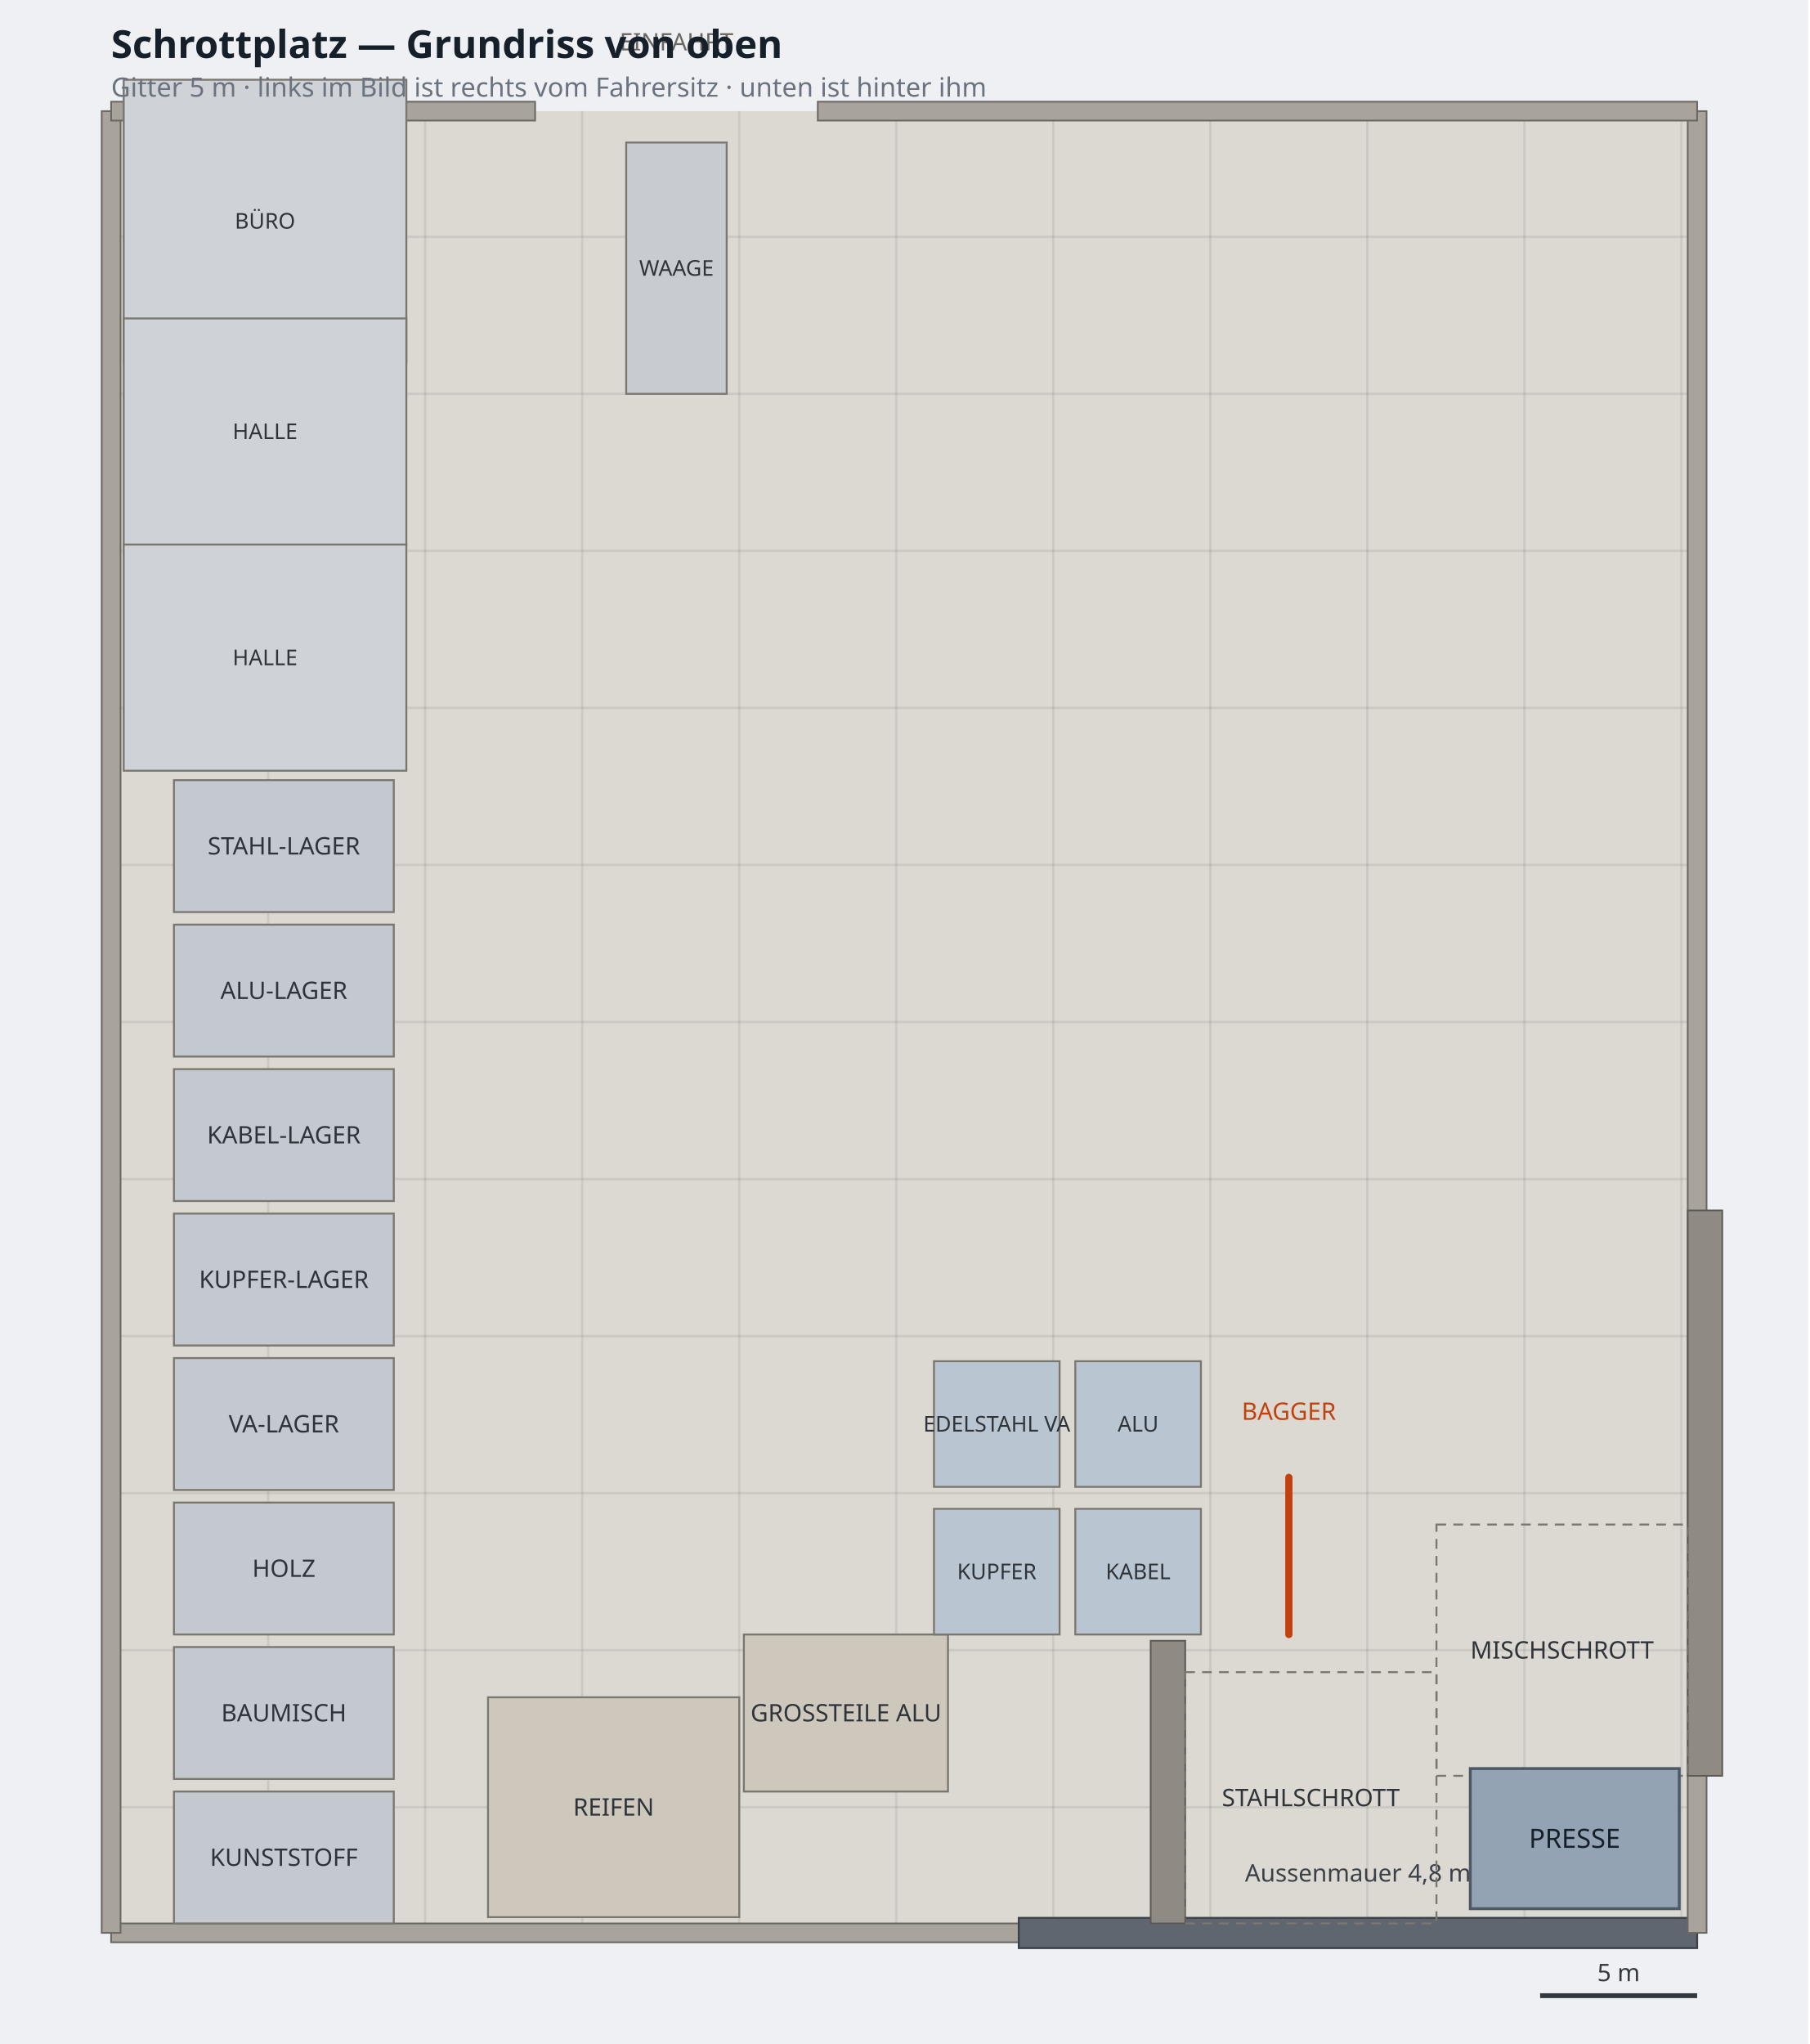
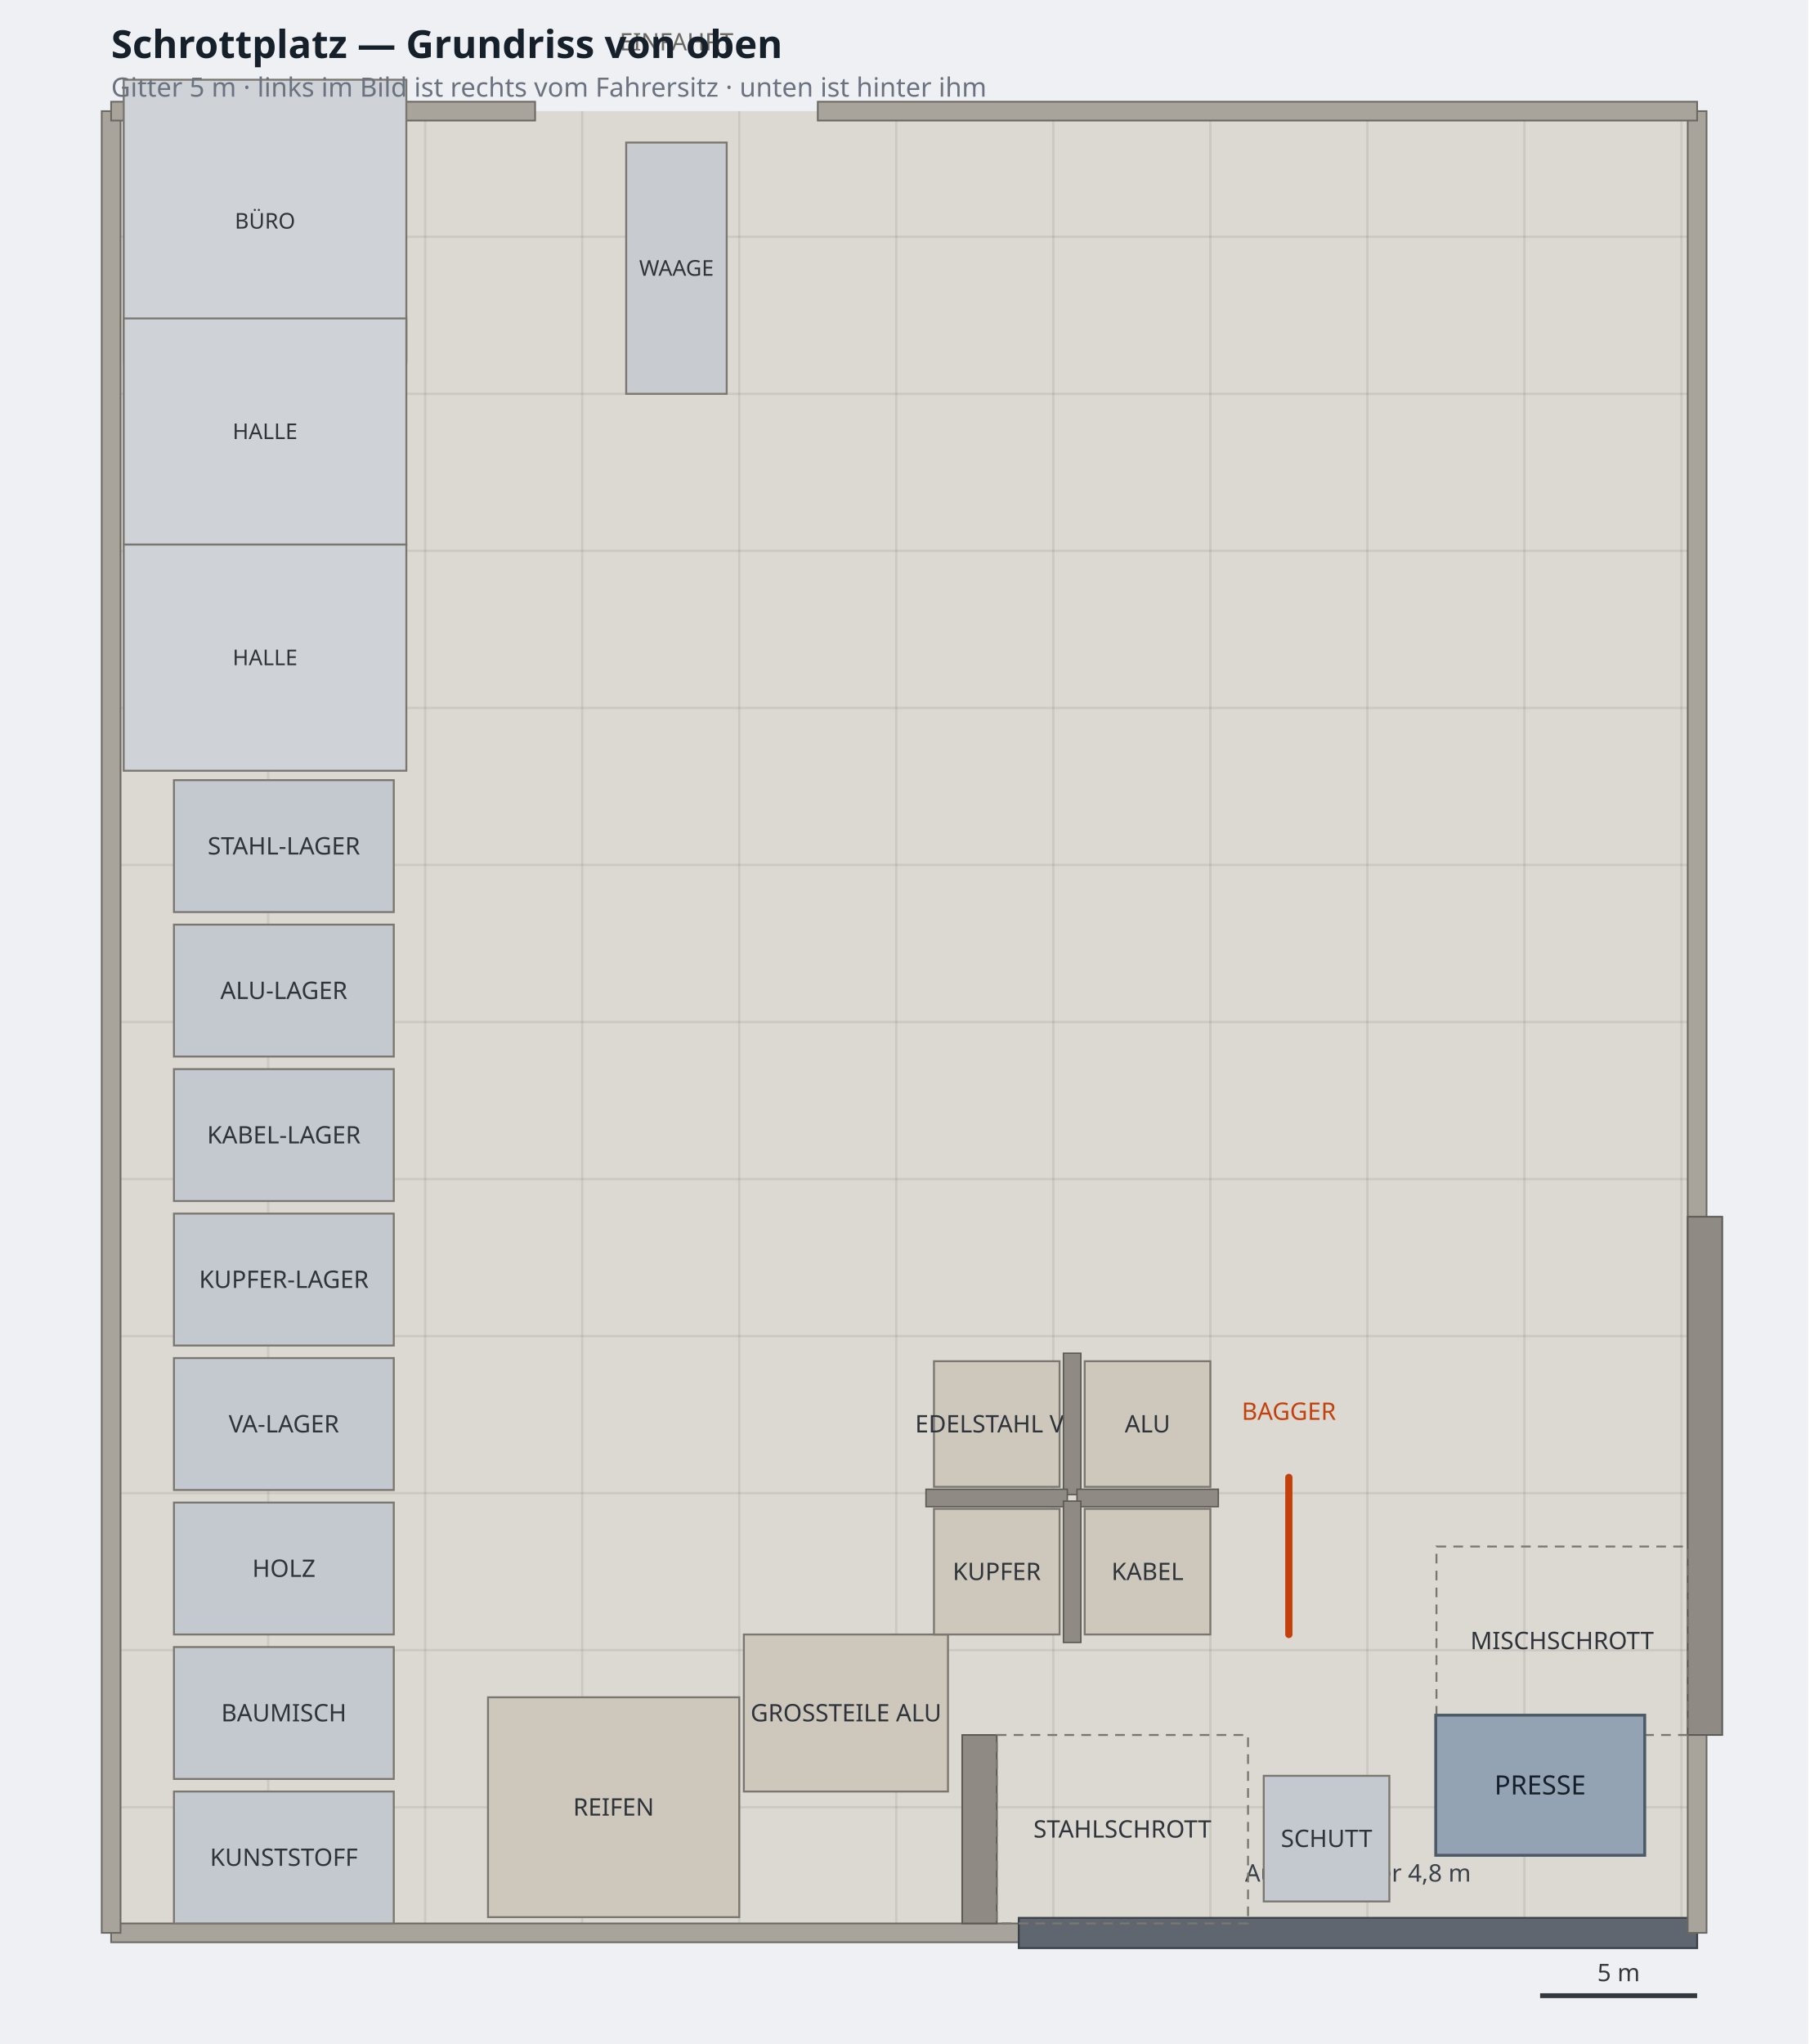
<svg xmlns="http://www.w3.org/2000/svg" width="749" height="846" viewBox="0 0 749 846">
  <rect width="748.5" height="846" fill="#eef0f3" />
  <rect x="46" y="46" width="656.5" height="754" fill="#dcd8d2" />
  <line x1="46" y1="46" x2="46" y2="800" stroke="#00000012" />
  <line x1="111" y1="46" x2="111" y2="800" stroke="#00000012" />
  <line x1="176" y1="46" x2="176" y2="800" stroke="#00000012" />
  <line x1="241" y1="46" x2="241" y2="800" stroke="#00000012" />
  <line x1="306" y1="46" x2="306" y2="800" stroke="#00000012" />
  <line x1="371" y1="46" x2="371" y2="800" stroke="#00000012" />
  <line x1="436" y1="46" x2="436" y2="800" stroke="#00000012" />
  <line x1="501" y1="46" x2="501" y2="800" stroke="#00000012" />
  <line x1="566" y1="46" x2="566" y2="800" stroke="#00000012" />
  <line x1="631" y1="46" x2="631" y2="800" stroke="#00000012" />
  <line x1="696" y1="46" x2="696" y2="800" stroke="#00000012" />
  <line x1="46" y1="748" x2="702.5" y2="748" stroke="#00000012" />
  <line x1="46" y1="683" x2="702.5" y2="683" stroke="#00000012" />
  <line x1="46" y1="618" x2="702.5" y2="618" stroke="#00000012" />
  <line x1="46" y1="553" x2="702.5" y2="553" stroke="#00000012" />
  <line x1="46" y1="488" x2="702.5" y2="488" stroke="#00000012" />
  <line x1="46" y1="423" x2="702.5" y2="423" stroke="#00000012" />
  <line x1="46" y1="358" x2="702.5" y2="358" stroke="#00000012" />
  <line x1="46" y1="293" x2="702.5" y2="293" stroke="#00000012" />
  <line x1="46" y1="228" x2="702.5" y2="228" stroke="#00000012" />
  <line x1="46" y1="163" x2="702.5" y2="163" stroke="#00000012" />
  <line x1="46" y1="98" x2="702.5" y2="98" stroke="#00000012" />
  <rect x="46.0" y="796.1" width="656.5" height="7.8" fill="#a8a49c" stroke="#6b6862" stroke-width="0.7" />
  <rect x="421.7" y="793.8" width="280.8" height="12.5" fill="#5f6670" stroke="#3b4149" stroke-width="0.8" />
  <text x="562.1" y="775.3" fill="#3b4149" font-size="10" text-anchor="middle" dominant-baseline="middle" font-family="system-ui,sans-serif">Aussenmauer 4,8 m</text>
  <rect x="42.1" y="46.0" width="7.8" height="754.0" fill="#a8a49c" stroke="#6b6862" stroke-width="0.7" />
  <rect x="698.6" y="46.0" width="7.8" height="754.0" fill="#a8a49c" stroke="#6b6862" stroke-width="0.7" />
  <rect x="46.0" y="42.1" width="175.5" height="7.8" fill="#a8a49c" stroke="#6b6862" stroke-width="0.7" />
  <rect x="338.5" y="42.1" width="364.0" height="7.8" fill="#a8a49c" stroke="#6b6862" stroke-width="0.7" />
  <text x="280.0" y="17.4" fill="#6b6862" font-size="10" text-anchor="middle" dominant-baseline="middle" font-family="system-ui,sans-serif">EINFAHRT</text>
-   <rect x="698.6" y="501.0" width="14.3" height="234.0" fill="#8f8b84" stroke="#5d5a55" stroke-width="0.7" />
-   <rect x="476.3" y="679.1" width="14.3" height="117.0" fill="#8f8b84" stroke="#5d5a55" stroke-width="0.7" />
-   <rect x="594.6" y="631.0" width="104.0" height="104.0" fill="none" stroke="#7a7670" stroke-width="0.8" stroke-dasharray="4 3" />
-   <text x="646.6" y="683.0" fill="#2f343a" font-size="10" text-anchor="middle" dominant-baseline="middle" font-family="system-ui,sans-serif">MISCHSCHROTT</text>
-   <rect x="490.6" y="692.1" width="104.0" height="104.0" fill="none" stroke="#7a7670" stroke-width="0.8" stroke-dasharray="4 3" />
-   <text x="542.6" y="744.1" fill="#2f343a" font-size="10" text-anchor="middle" dominant-baseline="middle" font-family="system-ui,sans-serif">STAHLSCHROTT</text>
+   <rect x="698.6" y="503.6" width="14.3" height="214.5" fill="#8f8b84" stroke="#5d5a55" stroke-width="0.7" />
+   <rect x="398.3" y="718.1" width="14.3" height="78.0" fill="#8f8b84" stroke="#5d5a55" stroke-width="0.7" />
+   <rect x="594.6" y="640.1" width="104.0" height="78.0" fill="none" stroke="#7a7670" stroke-width="0.8" stroke-dasharray="4 3" />
+   <text x="646.6" y="679.1" fill="#2f343a" font-size="10" text-anchor="middle" dominant-baseline="middle" font-family="system-ui,sans-serif">MISCHSCHROTT</text>
+   <rect x="412.6" y="718.1" width="104.0" height="78.0" fill="none" stroke="#7a7670" stroke-width="0.8" stroke-dasharray="4 3" />
+   <text x="464.6" y="757.1" fill="#2f343a" font-size="10" text-anchor="middle" dominant-baseline="middle" font-family="system-ui,sans-serif">STAHLSCHROTT</text>
+   <rect x="523.1" y="735.0" width="52.0" height="52.0" fill="#c3c9cf" stroke="#7a7670" stroke-width="0.8" />
+   <text x="549.1" y="761.0" fill="#2f343a" font-size="10" text-anchor="middle" dominant-baseline="middle" font-family="system-ui,sans-serif">SCHUTT</text>
  <rect x="307.9" y="676.5" width="84.5" height="65.0" fill="#cdc7bc" stroke="#7a7670" stroke-width="0.8" />
  <text x="350.2" y="709.0" fill="#2f343a" font-size="10" text-anchor="middle" dominant-baseline="middle" font-family="system-ui,sans-serif">GROSSTEILE ALU</text>
  <rect x="202.0" y="702.5" width="104.0" height="91.0" fill="#cdc7bc" stroke="#7a7670" stroke-width="0.8" />
  <text x="254.0" y="748.0" fill="#2f343a" font-size="10" text-anchor="middle" dominant-baseline="middle" font-family="system-ui,sans-serif">REIFEN</text>
-   <rect x="445.1" y="563.4" width="52.0" height="52.0" fill="#b9c5d0" stroke="#7a7670" stroke-width="0.8" />
-   <text x="471.1" y="589.4" fill="#2f343a" font-size="9" text-anchor="middle" dominant-baseline="middle" font-family="system-ui,sans-serif">ALU</text>
-   <rect x="386.6" y="563.4" width="52.0" height="52.0" fill="#b9c5d0" stroke="#7a7670" stroke-width="0.8" />
-   <text x="412.6" y="589.4" fill="#2f343a" font-size="9" text-anchor="middle" dominant-baseline="middle" font-family="system-ui,sans-serif">EDELSTAHL VA</text>
-   <rect x="445.1" y="624.5" width="52.0" height="52.0" fill="#b9c5d0" stroke="#7a7670" stroke-width="0.8" />
-   <text x="471.1" y="650.5" fill="#2f343a" font-size="9" text-anchor="middle" dominant-baseline="middle" font-family="system-ui,sans-serif">KABEL</text>
-   <rect x="386.6" y="624.5" width="52.0" height="52.0" fill="#b9c5d0" stroke="#7a7670" stroke-width="0.8" />
-   <text x="412.6" y="650.5" fill="#2f343a" font-size="9" text-anchor="middle" dominant-baseline="middle" font-family="system-ui,sans-serif">KUPFER</text>
+   <rect x="449.0" y="563.4" width="52.0" height="52.0" fill="#cdc7bc" stroke="#7a7670" stroke-width="0.8" />
+   <text x="475.0" y="589.4" fill="#2f343a" font-size="10" text-anchor="middle" dominant-baseline="middle" font-family="system-ui,sans-serif">ALU</text>
+   <rect x="386.6" y="563.4" width="52.0" height="52.0" fill="#cdc7bc" stroke="#7a7670" stroke-width="0.8" />
+   <text x="412.6" y="589.4" fill="#2f343a" font-size="10" text-anchor="middle" dominant-baseline="middle" font-family="system-ui,sans-serif">EDELSTAHL VA</text>
+   <rect x="449.0" y="624.5" width="52.0" height="52.0" fill="#cdc7bc" stroke="#7a7670" stroke-width="0.8" />
+   <text x="475.0" y="650.5" fill="#2f343a" font-size="10" text-anchor="middle" dominant-baseline="middle" font-family="system-ui,sans-serif">KABEL</text>
+   <rect x="386.6" y="624.5" width="52.0" height="52.0" fill="#cdc7bc" stroke="#7a7670" stroke-width="0.8" />
+   <text x="412.6" y="650.5" fill="#2f343a" font-size="10" text-anchor="middle" dominant-baseline="middle" font-family="system-ui,sans-serif">KUPFER</text>
  <rect x="72.0" y="322.9" width="91.0" height="54.6" fill="#c3c9cf" stroke="#7a7670" stroke-width="0.8" />
  <text x="117.5" y="350.2" fill="#2f343a" font-size="10" text-anchor="middle" dominant-baseline="middle" font-family="system-ui,sans-serif">STAHL-LAGER</text>
  <rect x="72.0" y="382.7" width="91.0" height="54.6" fill="#c3c9cf" stroke="#7a7670" stroke-width="0.8" />
  <text x="117.5" y="410.0" fill="#2f343a" font-size="10" text-anchor="middle" dominant-baseline="middle" font-family="system-ui,sans-serif">ALU-LAGER</text>
  <rect x="72.0" y="442.5" width="91.0" height="54.6" fill="#c3c9cf" stroke="#7a7670" stroke-width="0.8" />
  <text x="117.5" y="469.8" fill="#2f343a" font-size="10" text-anchor="middle" dominant-baseline="middle" font-family="system-ui,sans-serif">KABEL-LAGER</text>
  <rect x="72.0" y="502.3" width="91.0" height="54.6" fill="#c3c9cf" stroke="#7a7670" stroke-width="0.8" />
  <text x="117.5" y="529.6" fill="#2f343a" font-size="10" text-anchor="middle" dominant-baseline="middle" font-family="system-ui,sans-serif">KUPFER-LAGER</text>
  <rect x="72.0" y="562.1" width="91.0" height="54.6" fill="#c3c9cf" stroke="#7a7670" stroke-width="0.8" />
  <text x="117.5" y="589.4" fill="#2f343a" font-size="10" text-anchor="middle" dominant-baseline="middle" font-family="system-ui,sans-serif">VA-LAGER</text>
  <rect x="72.0" y="621.9" width="91.0" height="54.6" fill="#c3c9cf" stroke="#7a7670" stroke-width="0.8" />
  <text x="117.5" y="649.2" fill="#2f343a" font-size="10" text-anchor="middle" dominant-baseline="middle" font-family="system-ui,sans-serif">HOLZ</text>
  <rect x="72.0" y="681.7" width="91.0" height="54.6" fill="#c3c9cf" stroke="#7a7670" stroke-width="0.8" />
  <text x="117.5" y="709.0" fill="#2f343a" font-size="10" text-anchor="middle" dominant-baseline="middle" font-family="system-ui,sans-serif">BAUMISCH</text>
  <rect x="72.0" y="741.5" width="91.0" height="54.6" fill="#c3c9cf" stroke="#7a7670" stroke-width="0.8" />
  <text x="117.5" y="768.8" fill="#2f343a" font-size="10" text-anchor="middle" dominant-baseline="middle" font-family="system-ui,sans-serif">KUNSTSTOFF</text>
-   <rect x="608.6" y="732.0" width="86.5" height="58.0" fill="#93a3b3" stroke="#4c5a68" stroke-width="1.2" />
-   <text x="651.8" y="761.0" fill="#16202b" font-size="11" text-anchor="middle" dominant-baseline="middle" font-family="system-ui,sans-serif">PRESSE</text>
+   <rect x="440.2" y="560.1" width="7.2" height="58.5" fill="#8f8b84" stroke="#5d5a55" stroke-width="0.6" />
+   <rect x="445.8" y="616.4" width="58.5" height="7.2" fill="#8f8b84" stroke="#5d5a55" stroke-width="0.6" />
+   <rect x="383.3" y="616.4" width="58.5" height="7.2" fill="#8f8b84" stroke="#5d5a55" stroke-width="0.6" />
+   <rect x="440.2" y="621.3" width="7.2" height="58.5" fill="#8f8b84" stroke="#5d5a55" stroke-width="0.6" />
+   <rect x="594.3" y="709.9" width="86.5" height="58.0" fill="#93a3b3" stroke="#4c5a68" stroke-width="1.2" />
+   <text x="637.5" y="738.9" fill="#16202b" font-size="11" text-anchor="middle" dominant-baseline="middle" font-family="system-ui,sans-serif">PRESSE</text>
  <line x1="533.5" y1="676.5" x2="533.5" y2="611.5" stroke="#c2410c" stroke-width="3" stroke-linecap="round" />
  <text x="533.5" y="584.2" fill="#c2410c" font-size="10" text-anchor="middle" dominant-baseline="middle" font-family="system-ui,sans-serif">BAGGER</text>
  <rect x="259.2" y="59.0" width="41.6" height="104.0" fill="#c8ccd0" stroke="#7a7670" stroke-width="0.8" />
  <text x="280.0" y="111.0" fill="#2f343a" font-size="9" text-anchor="middle" dominant-baseline="middle" font-family="system-ui,sans-serif">WAAGE</text>
  <rect x="51.2" y="33.0" width="117.0" height="117.0" fill="#cfd3d7" stroke="#7a7670" stroke-width="0.8" />
  <text x="109.7" y="91.5" fill="#2f343a" font-size="9" text-anchor="middle" dominant-baseline="middle" font-family="system-ui,sans-serif">BÜRO</text>
  <rect x="51.2" y="131.8" width="117.0" height="93.6" fill="#cfd3d7" stroke="#7a7670" stroke-width="0.8" />
  <text x="109.7" y="178.6" fill="#2f343a" font-size="9" text-anchor="middle" dominant-baseline="middle" font-family="system-ui,sans-serif">HALLE</text>
  <rect x="51.2" y="225.4" width="117.0" height="93.6" fill="#cfd3d7" stroke="#7a7670" stroke-width="0.8" />
  <text x="109.7" y="272.2" fill="#2f343a" font-size="9" text-anchor="middle" dominant-baseline="middle" font-family="system-ui,sans-serif">HALLE</text>
  <text x="46" y="24" fill="#16202b" font-size="16" font-weight="600" font-family="system-ui,sans-serif">Schrottplatz — Grundriss von oben</text>
  <text x="46" y="40" fill="#6b7280" font-size="11" font-family="system-ui,sans-serif">Gitter 5 m · links im Bild ist rechts vom Fahrersitz · unten ist hinter ihm</text>
  <line x1="637.5" y1="826" x2="702.5" y2="826" stroke="#33383f" stroke-width="2" />
  <text x="670" y="820" fill="#33383f" font-size="10" text-anchor="middle" font-family="system-ui,sans-serif">5 m</text>
</svg>
